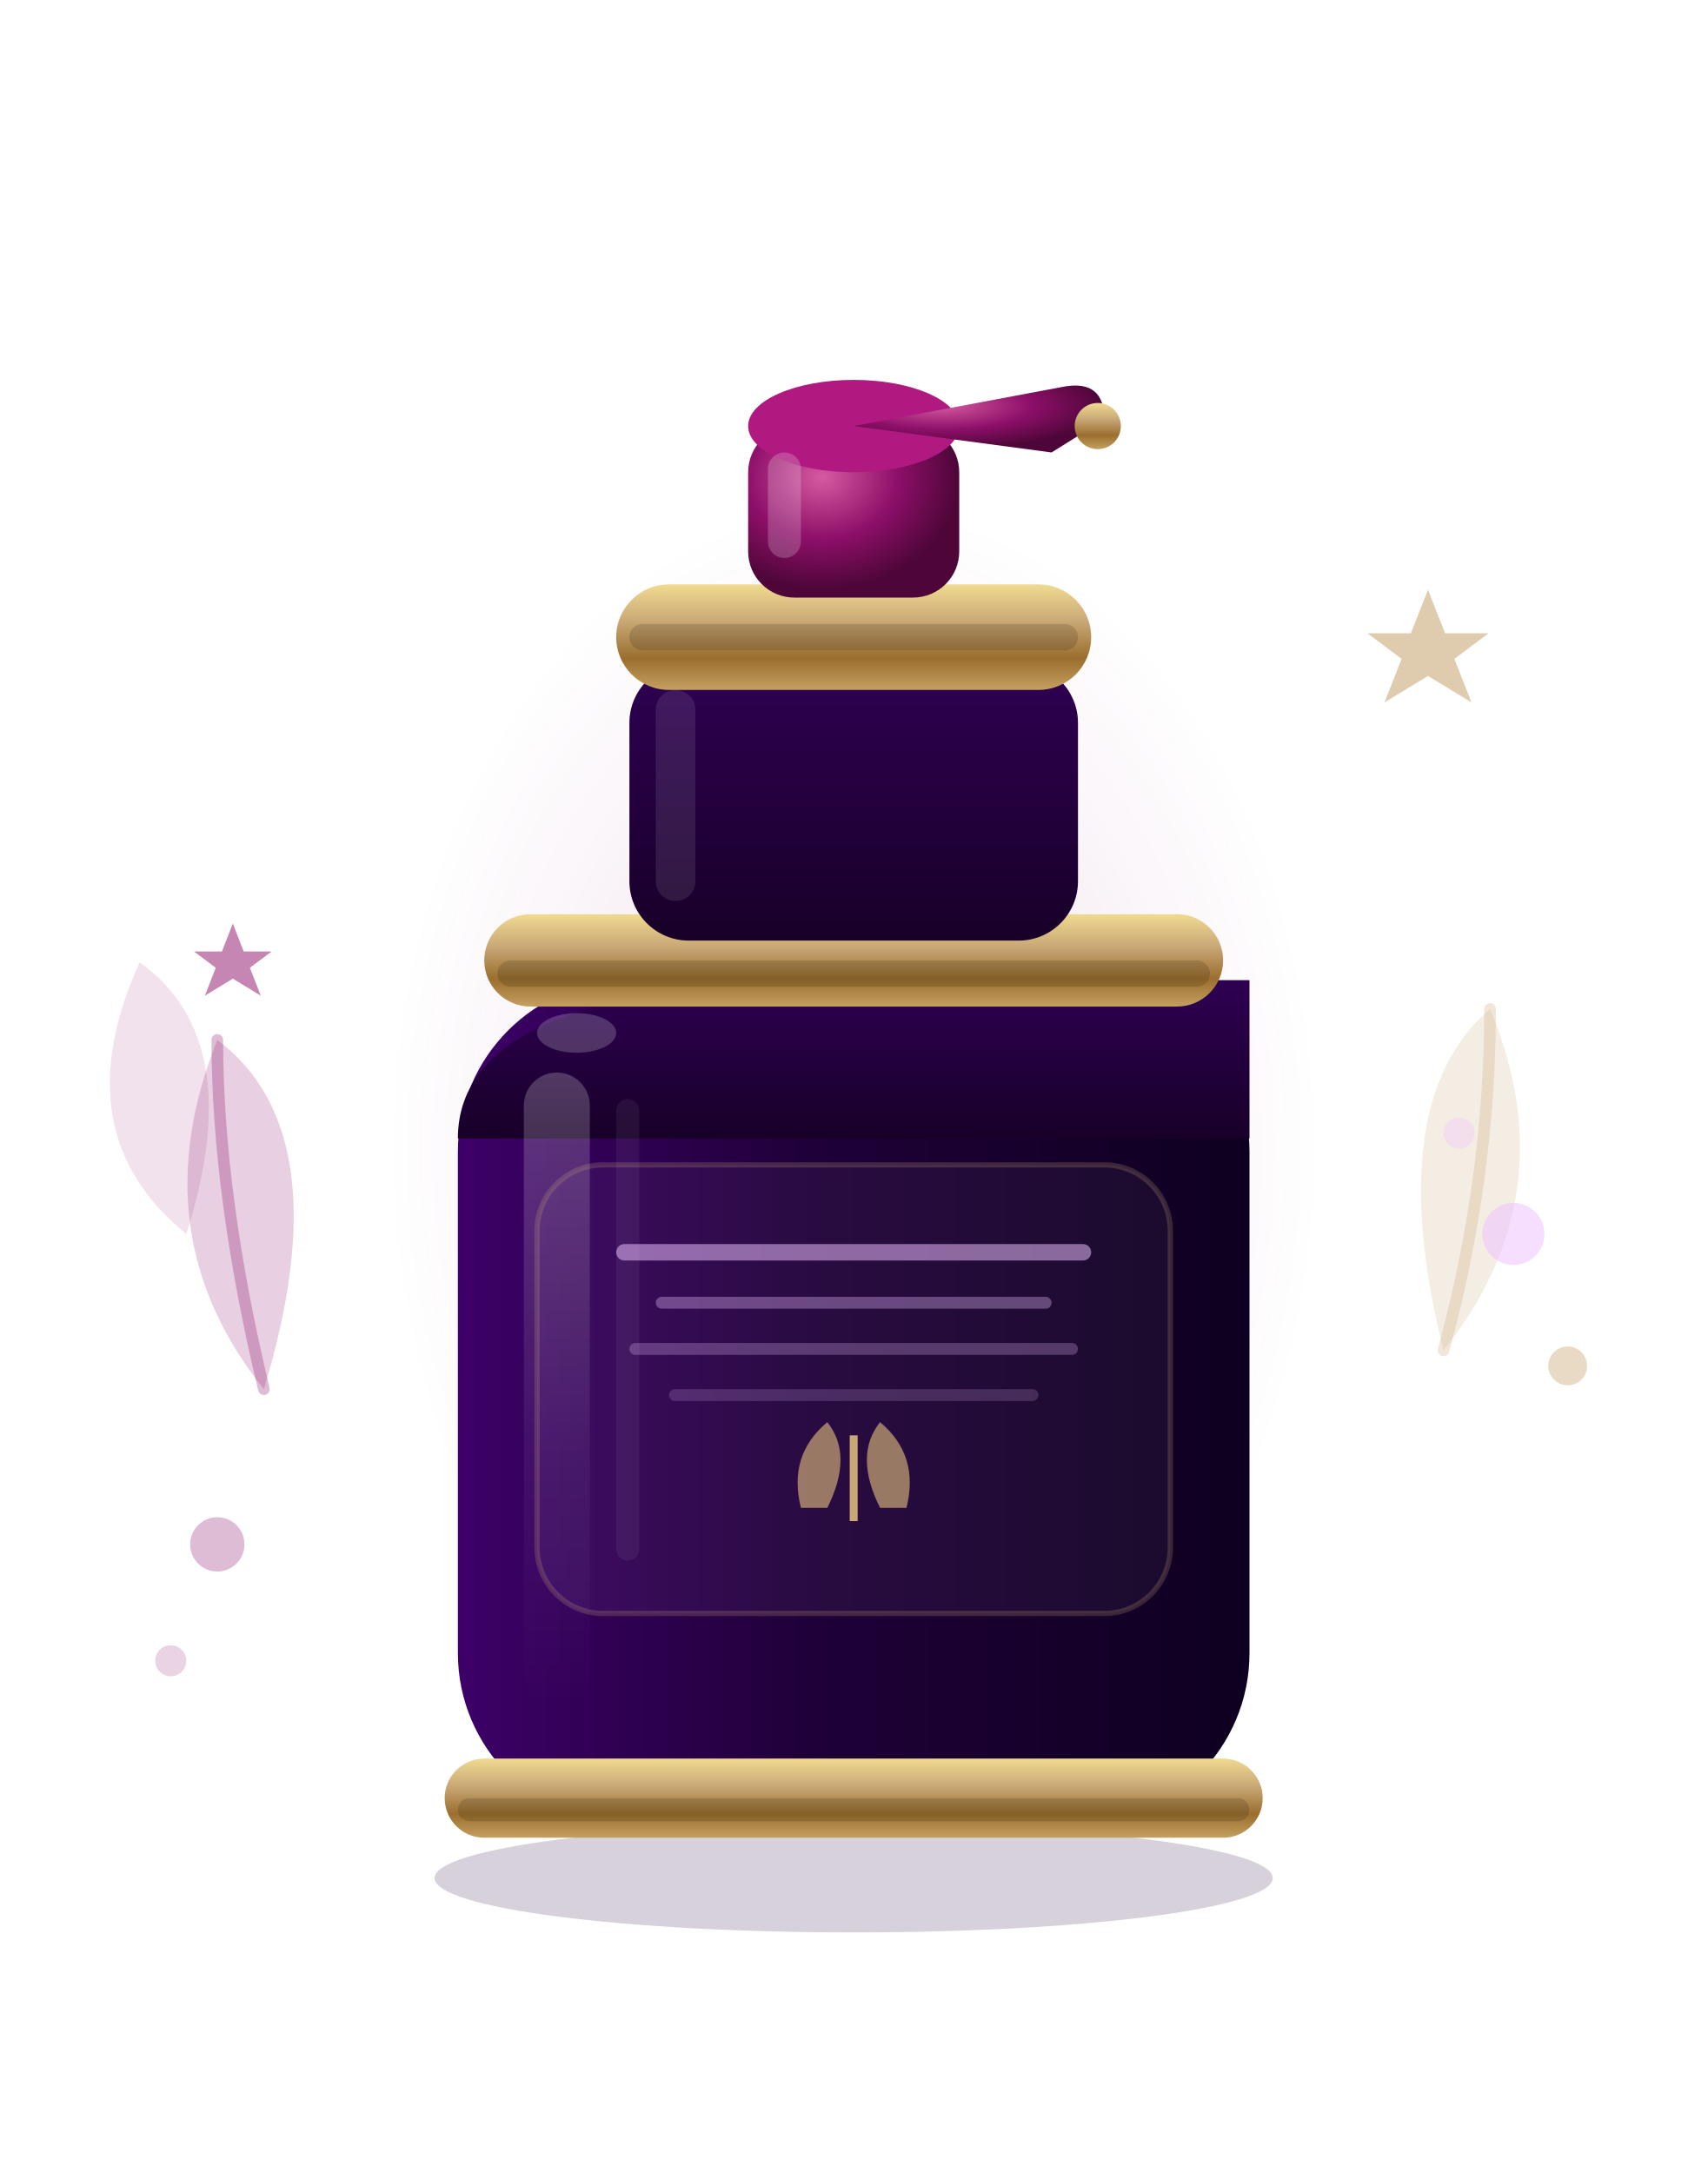
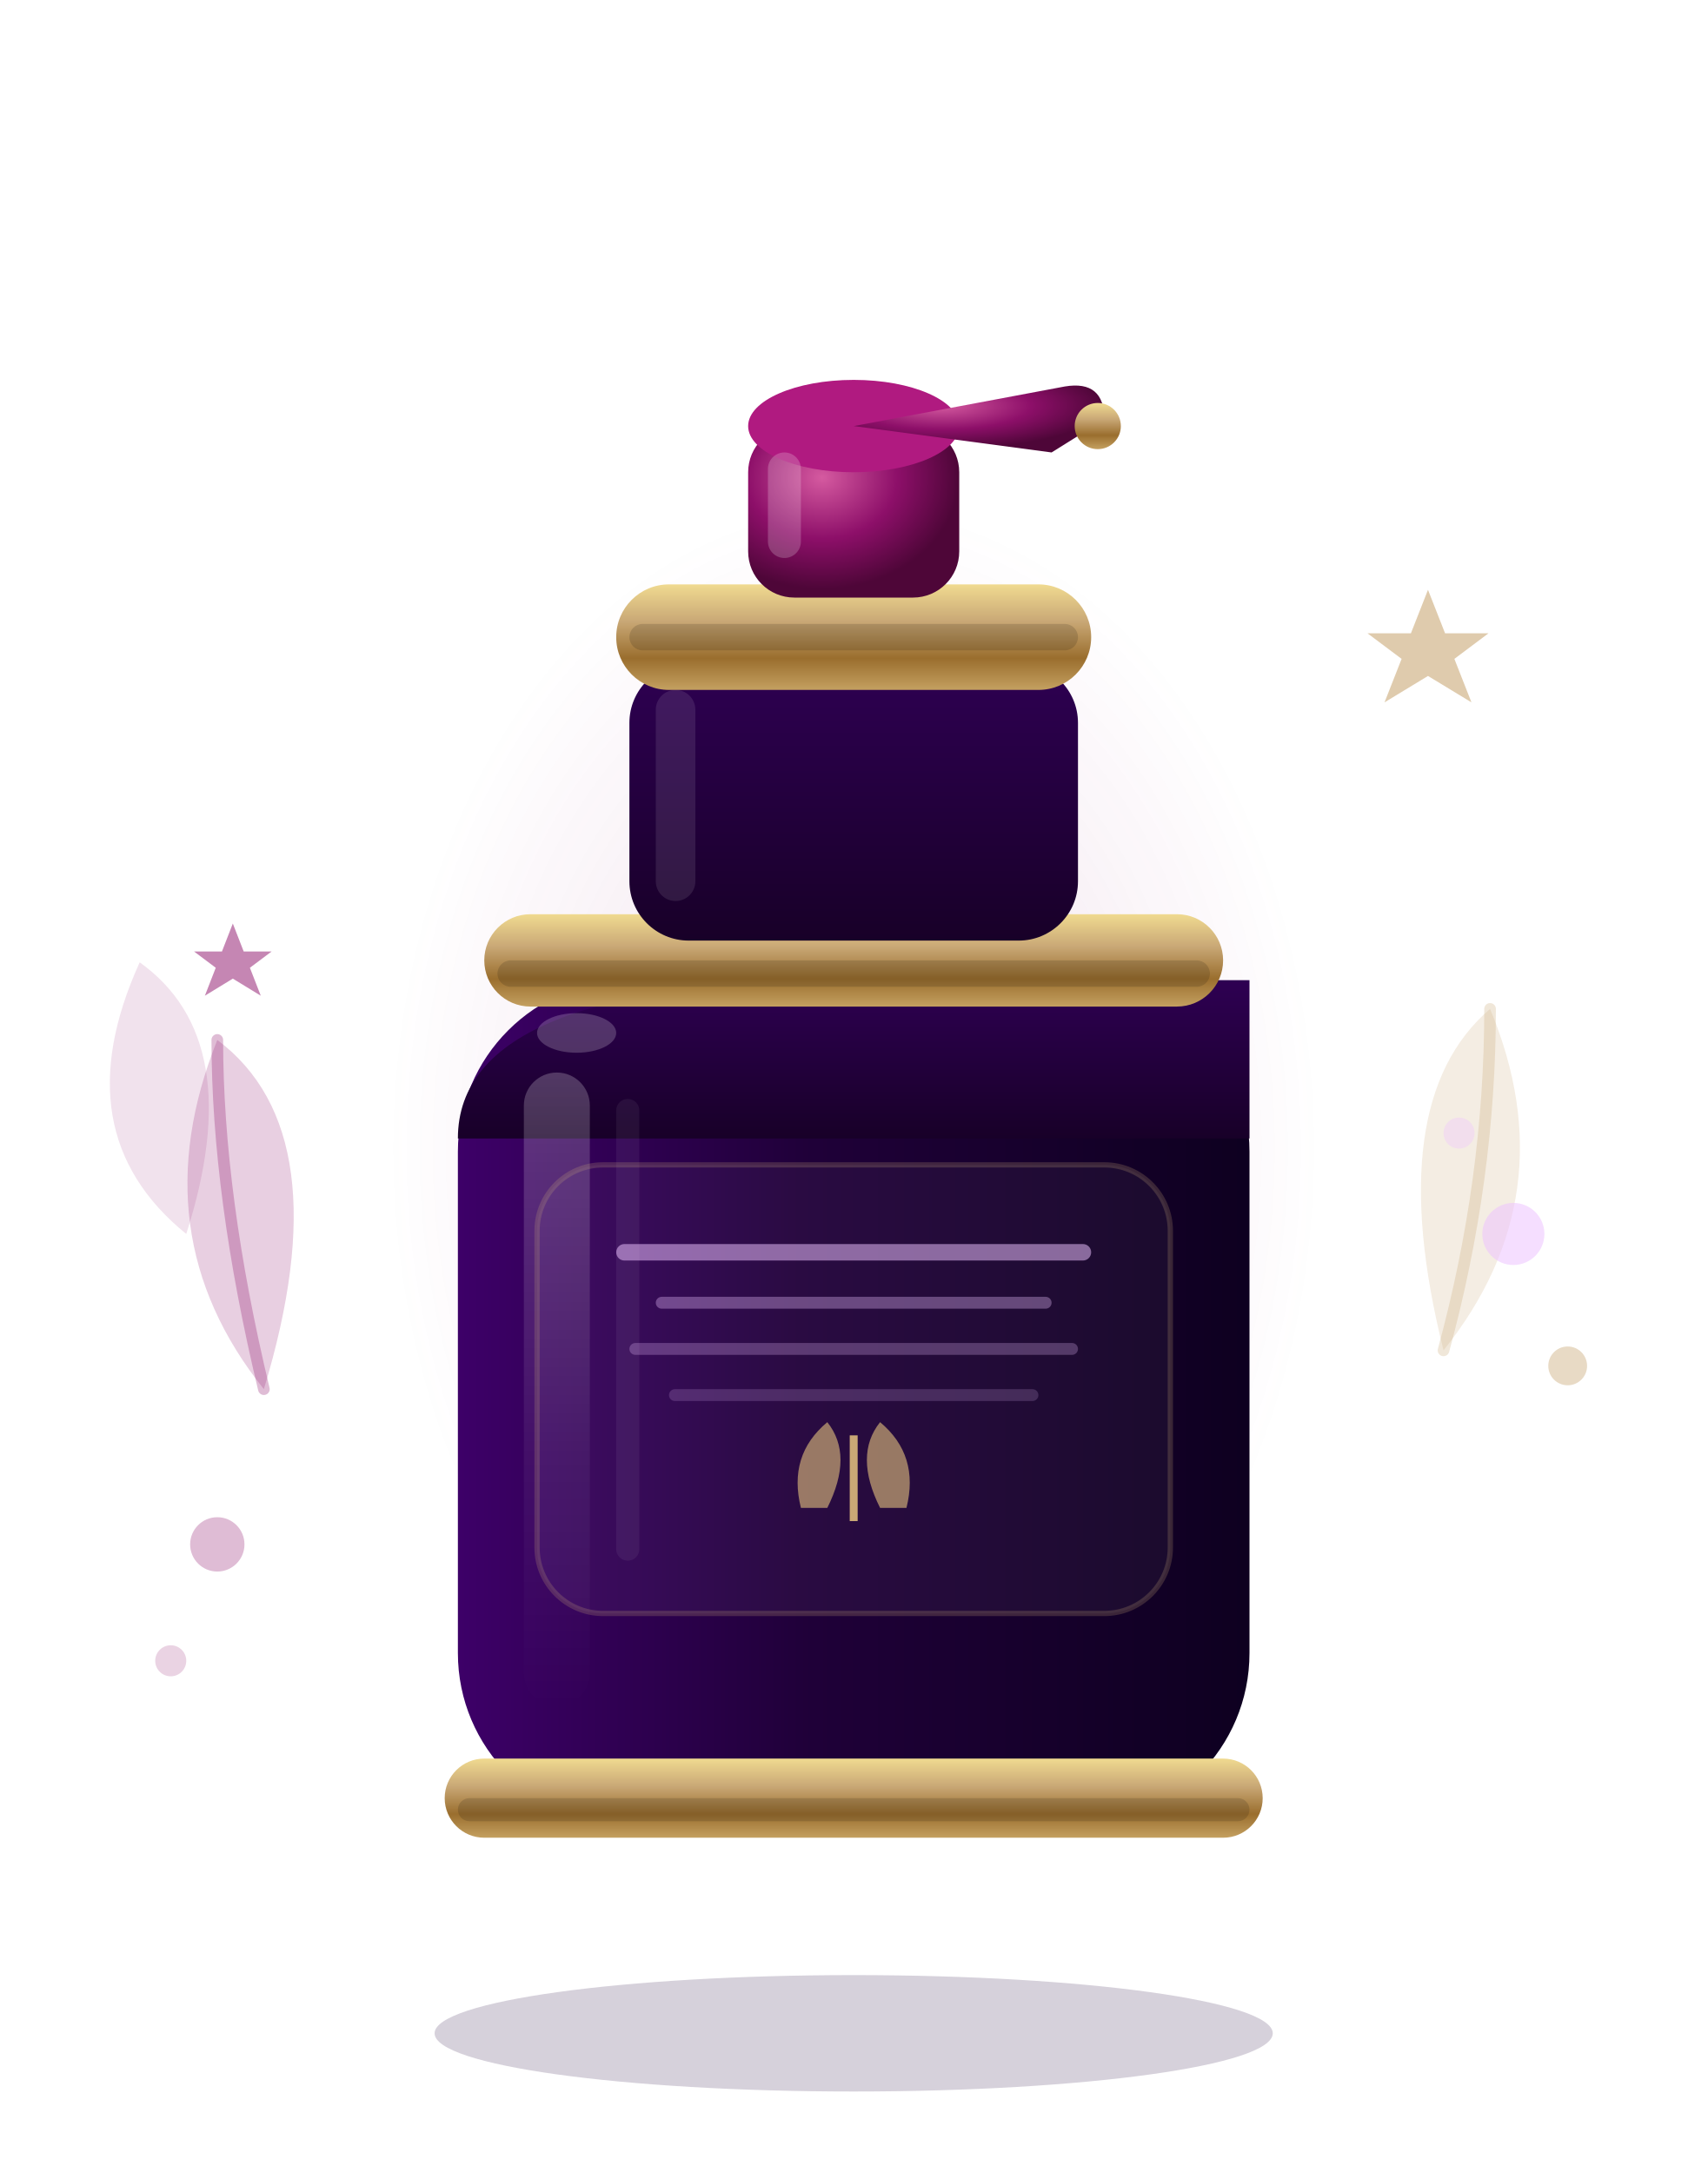
<svg xmlns="http://www.w3.org/2000/svg" viewBox="0 0 220 280" fill="none">
  <defs>
    <linearGradient id="og-body" x1="0" y1="0" x2="1" y2="0">
      <stop offset="0%" stop-color="#3d0068" />
      <stop offset="45%" stop-color="#1f0038" />
      <stop offset="100%" stop-color="#0e0020" />
    </linearGradient>
    <linearGradient id="og-shoulder" x1="0" y1="0" x2="0" y2="1">
      <stop offset="0%" stop-color="#2e0052" />
      <stop offset="100%" stop-color="#180028" />
    </linearGradient>
    <linearGradient id="og-gold" x1="0" y1="0" x2="0" y2="1">
      <stop offset="0%" stop-color="#f0da90" />
      <stop offset="35%" stop-color="#C9A876" />
      <stop offset="70%" stop-color="#9a6e2e" />
      <stop offset="100%" stop-color="#c4a060" />
    </linearGradient>
    <radialGradient id="og-cap" cx="35%" cy="30%" r="65%">
      <stop offset="0%" stop-color="#d55aa0" />
      <stop offset="55%" stop-color="#8d0f69" />
      <stop offset="100%" stop-color="#4e0638" />
    </radialGradient>
    <linearGradient id="og-shine" x1="0" y1="0" x2="0" y2="1">
      <stop offset="0%" stop-color="rgba(255,255,255,0.22)" />
      <stop offset="60%" stop-color="rgba(255,255,255,0.06)" />
      <stop offset="100%" stop-color="rgba(255,255,255,0)" />
    </linearGradient>
    <radialGradient id="og-glow" cx="50%" cy="50%" r="50%">
      <stop offset="0%" stop-color="#8d0f69" stop-opacity="0.14" />
      <stop offset="100%" stop-color="#8d0f69" stop-opacity="0" />
    </radialGradient>
  </defs>
  <ellipse cx="110" cy="148" rx="60" ry="84" fill="url(#og-glow)" />
-   <ellipse cx="110" cy="242" rx="54" ry="7" fill="rgba(31,0,56,0.18)" />
+   <ellipse cx="110" cy="262" rx="54" ry="7.5" fill="rgba(31,0,56,0.18)" />
  <g transform="translate(110, 145) scale(0.85) translate(-110, -150)">
    <rect x="50" y="128" width="120" height="128" rx="26" fill="url(#og-body)" />
    <path d="M50 152 Q50 128 110 128 Q170 128 170 128 L170 152Z" fill="url(#og-shoulder)" />
    <rect x="60" y="142" width="10" height="96" rx="5" fill="url(#og-shine)" />
    <rect x="74" y="146" width="3.5" height="70" rx="1.75" fill="rgba(255,255,255,0.06)" />
    <ellipse cx="68" cy="136" rx="6" ry="3" fill="rgba(255,255,255,0.2)" />
    <rect x="48" y="246" width="124" height="12" rx="6" fill="url(#og-gold)" />
    <rect x="50" y="252" width="120" height="3.5" rx="1.75" fill="rgba(0,0,0,0.14)" />
    <rect x="54" y="118" width="112" height="14" rx="7" fill="url(#og-gold)" />
    <rect x="56" y="125" width="108" height="4" rx="2" fill="rgba(0,0,0,0.14)" />
    <rect x="76" y="80" width="68" height="42" rx="9" fill="url(#og-shoulder)" />
    <rect x="80" y="84" width="6" height="32" rx="3" fill="rgba(255,255,255,0.1)" />
    <rect x="62" y="156" width="96" height="68" rx="10" fill="rgba(255,255,255,0.045)" stroke="rgba(201,168,118,0.22)" stroke-width="0.8" />
    <rect x="74" y="168" width="72" height="2.5" rx="1.25" fill="rgba(237,195,255,0.52)" />
    <rect x="80" y="176" width="60" height="1.8" rx="0.9" fill="rgba(237,195,255,0.34)" />
    <rect x="76" y="183" width="68" height="1.8" rx="0.9" fill="rgba(237,195,255,0.26)" />
    <rect x="82" y="190" width="56" height="1.8" rx="0.9" fill="rgba(237,195,255,0.18)" />
    <path d="M102 208 Q100 200 106 195 Q110 200 106 208Z" fill="rgba(201,168,118,0.7)" />
    <path d="M118 208 Q120 200 114 195 Q110 200 114 208Z" fill="rgba(201,168,118,0.7)" />
    <line x1="110" y1="197" x2="110" y2="210" stroke="#C9A876" stroke-width="1.2" />
    <rect x="74" y="68" width="72" height="16" rx="8" fill="url(#og-gold)" />
    <rect x="76" y="74" width="68" height="4" rx="2" fill="rgba(0,0,0,0.14)" />
    <rect x="94" y="44" width="32" height="26" rx="7" fill="url(#og-cap)" />
    <ellipse cx="110" cy="44" rx="16" ry="7" fill="#b01a80" />
    <rect x="97" y="48" width="5" height="16" rx="2.5" fill="rgba(255,255,255,0.2)" />
    <path d="M110 44 L142 38 Q148 37 148 43 L140 48Z" fill="url(#og-cap)" />
    <circle cx="147" cy="44" r="3.5" fill="url(#og-gold)" />
  </g>
  <g transform="translate(0, 4)">
    <path d="M34 175 Q18 155 28 130 Q44 142 34 175Z" fill="rgba(141,15,105,0.2)" />
    <path d="M34 175 Q28 150 28 130" stroke="rgba(141,15,105,0.28)" stroke-width="1.5" fill="none" stroke-linecap="round" />
    <path d="M24 155 Q8 142 18 120 Q32 130 24 155Z" fill="rgba(141,15,105,0.12)" />
    <path d="M186 170 Q202 150 192 126 Q178 138 186 170Z" fill="rgba(201,168,118,0.2)" />
    <path d="M186 170 Q192 148 192 126" stroke="rgba(201,168,118,0.28)" stroke-width="1.5" fill="none" stroke-linecap="round" />
    <path d="M184 72 l2.2 5.6 5.6 0 -4.4 3.3 2.2 5.6 -5.6-3.4 -5.6 3.4 2.2-5.6 -4.4-3.3 5.6 0Z" fill="rgba(201,168,118,0.6)" />
    <path d="M30 115 l1.4 3.6 3.6 0 -2.8 2.1 1.4 3.6 -3.6-2.2 -3.6 2.2 1.4-3.6 -2.8-2.1 3.6 0Z" fill="rgba(141,15,105,0.5)" />
    <circle cx="195" cy="155" r="4" fill="rgba(237,195,255,0.55)" />
    <circle cx="202" cy="172" r="2.5" fill="rgba(201,168,118,0.42)" />
    <circle cx="188" cy="142" r="2" fill="rgba(237,195,255,0.35)" />
    <circle cx="28" cy="195" r="3.5" fill="rgba(141,15,105,0.28)" />
    <circle cx="22" cy="210" r="2" fill="rgba(141,15,105,0.18)" />
  </g>
</svg>
